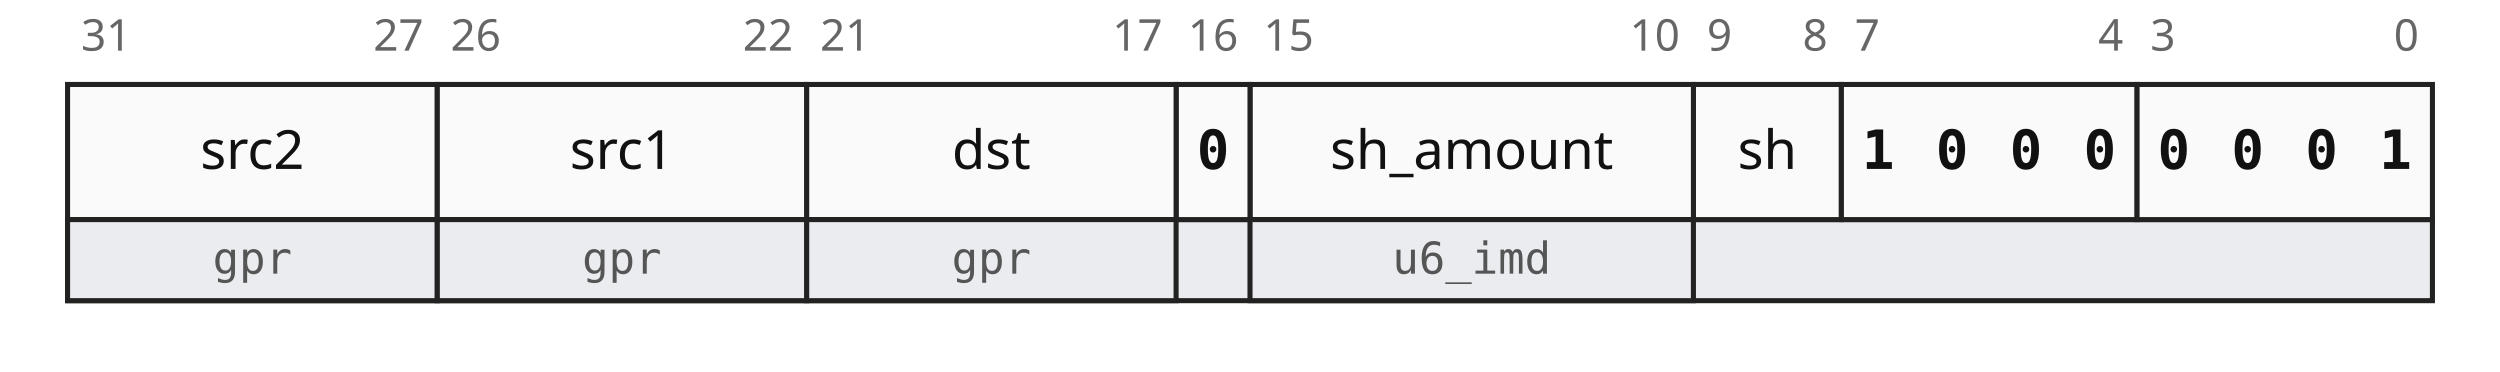
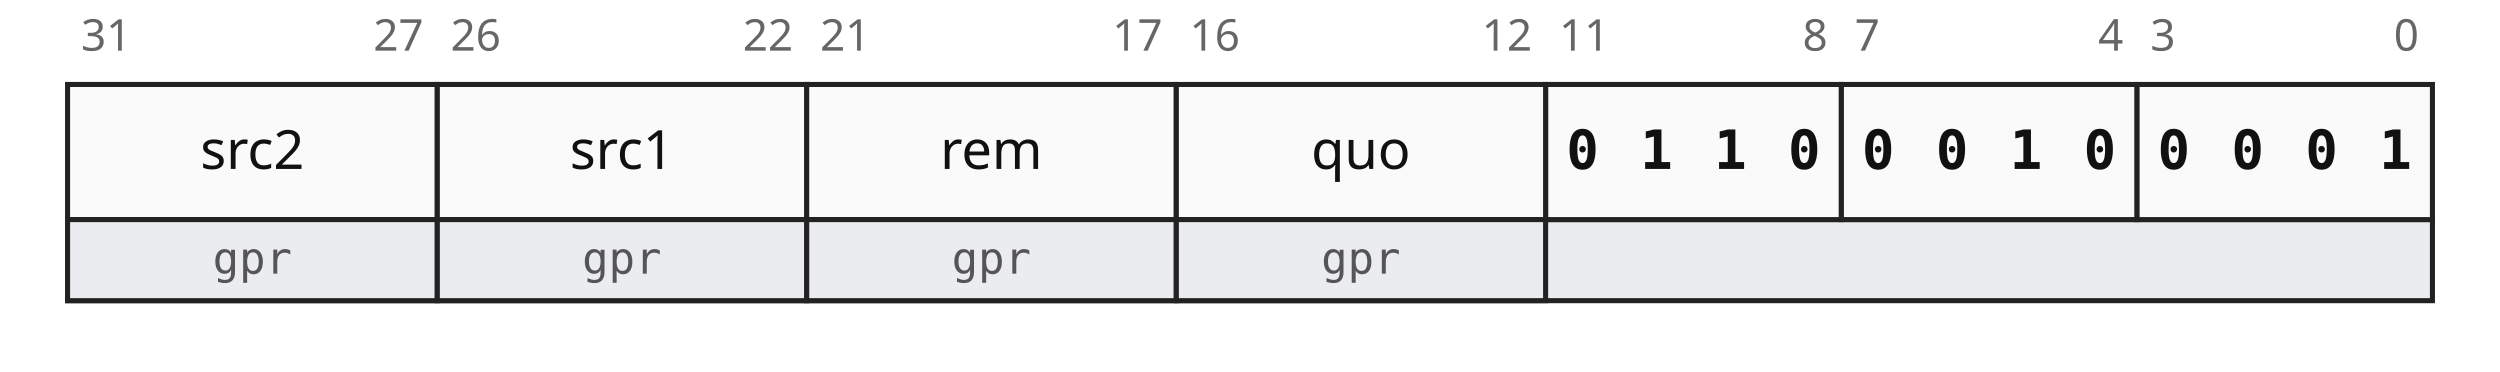
<svg xmlns="http://www.w3.org/2000/svg" width="100%" height="110" viewBox="-20 0 740 110">
  <style>
      /* Light Mode Styles */
      .bit-idx { font-family: sans-serif; font-size: 13px; fill: #666; }
      .content-fixed { font-family: monospace; font-size: 16px; font-weight: bold; text-anchor: middle; fill: #111; }
      .content-var { font-family: sans-serif; font-size: 16px; text-anchor: middle; fill: #111; }
      .field-type { font-family: monospace; font-size: 13px; text-anchor: middle; fill: #555; }
      
      .box-line { stroke: #222; stroke-width: 1.5; fill: #fafafa; }
      /* Second row background (slightly shaded) */
      .box-type { stroke: #222; stroke-width: 1.5; fill: #eaecef; } 
      
      /* Dark Mode Overrides */
      @media (prefers-color-scheme: dark) {
        .bit-idx { fill: #a0a0a0; }
        .content-fixed { fill: #e0e0e0; }
        .content-var { fill: #e0e0e0; }
        .field-type { fill: #a0a0a0; }
        
        .box-line { stroke: #a0a0a0; fill: #1e1e1e; }
        .box-type { stroke: #a0a0a0; fill: #2d3136; }
      }
    </style>
  <rect x="0" y="65" width="700" height="24" class="box-type" />
  <rect x="612.5" y="25" width="87.5" height="40" class="box-line" />
  <text x="616.5" y="15" text-anchor="start" class="bit-idx">3</text>
  <text x="696" y="15" text-anchor="end" class="bit-idx">0</text>
  <text x="623.438" y="50" class="content-fixed">0</text>
  <text x="645.312" y="50" class="content-fixed">0</text>
  <text x="667.188" y="50" class="content-fixed">0</text>
  <text x="689.062" y="50" class="content-fixed">1</text>
  <rect x="525" y="25" width="87.5" height="40" class="box-line" />
  <text x="529" y="15" text-anchor="start" class="bit-idx">7</text>
  <text x="608.5" y="15" text-anchor="end" class="bit-idx">4</text>
-   <text x="535.938" y="50" class="content-fixed">1</text>
+   <text x="535.938" y="50" class="content-fixed">0</text>
  <text x="557.812" y="50" class="content-fixed">0</text>
-   <text x="579.688" y="50" class="content-fixed">0</text>
+   <text x="579.688" y="50" class="content-fixed">1</text>
  <text x="601.562" y="50" class="content-fixed">0</text>
-   <rect x="481.25" y="25" width="43.75" height="40" class="box-line" />
-   <text x="485.25" y="15" text-anchor="start" class="bit-idx">9</text>
+   <rect x="437.5" y="25" width="87.5" height="40" class="box-line" />
+   <text x="441.5" y="15" text-anchor="start" class="bit-idx">11</text>
  <text x="521" y="15" text-anchor="end" class="bit-idx">8</text>
-   <text x="503.125" y="50" class="content-var">sh</text>
-   <rect x="350" y="25" width="131.25" height="40" class="box-line" />
-   <text x="354" y="15" text-anchor="start" class="bit-idx">15</text>
-   <text x="477.25" y="15" text-anchor="end" class="bit-idx">10</text>
-   <text x="415.625" y="50" class="content-var">sh_amount</text>
-   <rect x="350" y="65" width="131.25" height="24" class="box-type" />
-   <text x="415.625" y="81" class="field-type">u6_imd</text>
-   <rect x="328.125" y="25" width="21.875" height="40" class="box-line" />
-   <text x="339.062" y="15" text-anchor="middle" class="bit-idx">16</text>
-   <text x="339.062" y="50" class="content-fixed">0</text>
+   <text x="448.438" y="50" class="content-fixed">0</text>
+   <text x="470.312" y="50" class="content-fixed">1</text>
+   <text x="492.188" y="50" class="content-fixed">1</text>
+   <text x="514.062" y="50" class="content-fixed">0</text>
+   <rect x="328.125" y="25" width="109.375" height="40" class="box-line" />
+   <text x="332.125" y="15" text-anchor="start" class="bit-idx">16</text>
+   <text x="433.5" y="15" text-anchor="end" class="bit-idx">12</text>
+   <text x="382.812" y="50" class="content-var">quo</text>
+   <rect x="328.125" y="65" width="109.375" height="24" class="box-type" />
+   <text x="382.812" y="81" class="field-type">gpr</text>
  <rect x="218.75" y="25" width="109.375" height="40" class="box-line" />
  <text x="222.75" y="15" text-anchor="start" class="bit-idx">21</text>
  <text x="324.125" y="15" text-anchor="end" class="bit-idx">17</text>
-   <text x="273.438" y="50" class="content-var">dst</text>
+   <text x="273.438" y="50" class="content-var">rem</text>
  <rect x="218.75" y="65" width="109.375" height="24" class="box-type" />
  <text x="273.438" y="81" class="field-type">gpr</text>
  <rect x="109.375" y="25" width="109.375" height="40" class="box-line" />
  <text x="113.375" y="15" text-anchor="start" class="bit-idx">26</text>
  <text x="214.75" y="15" text-anchor="end" class="bit-idx">22</text>
  <text x="164.062" y="50" class="content-var">src1</text>
  <rect x="109.375" y="65" width="109.375" height="24" class="box-type" />
  <text x="164.062" y="81" class="field-type">gpr</text>
  <rect x="0" y="25" width="109.375" height="40" class="box-line" />
  <text x="4" y="15" text-anchor="start" class="bit-idx">31</text>
  <text x="105.375" y="15" text-anchor="end" class="bit-idx">27</text>
  <text x="54.688" y="50" class="content-var">src2</text>
  <rect x="0" y="65" width="109.375" height="24" class="box-type" />
  <text x="54.688" y="81" class="field-type">gpr</text>
</svg>
